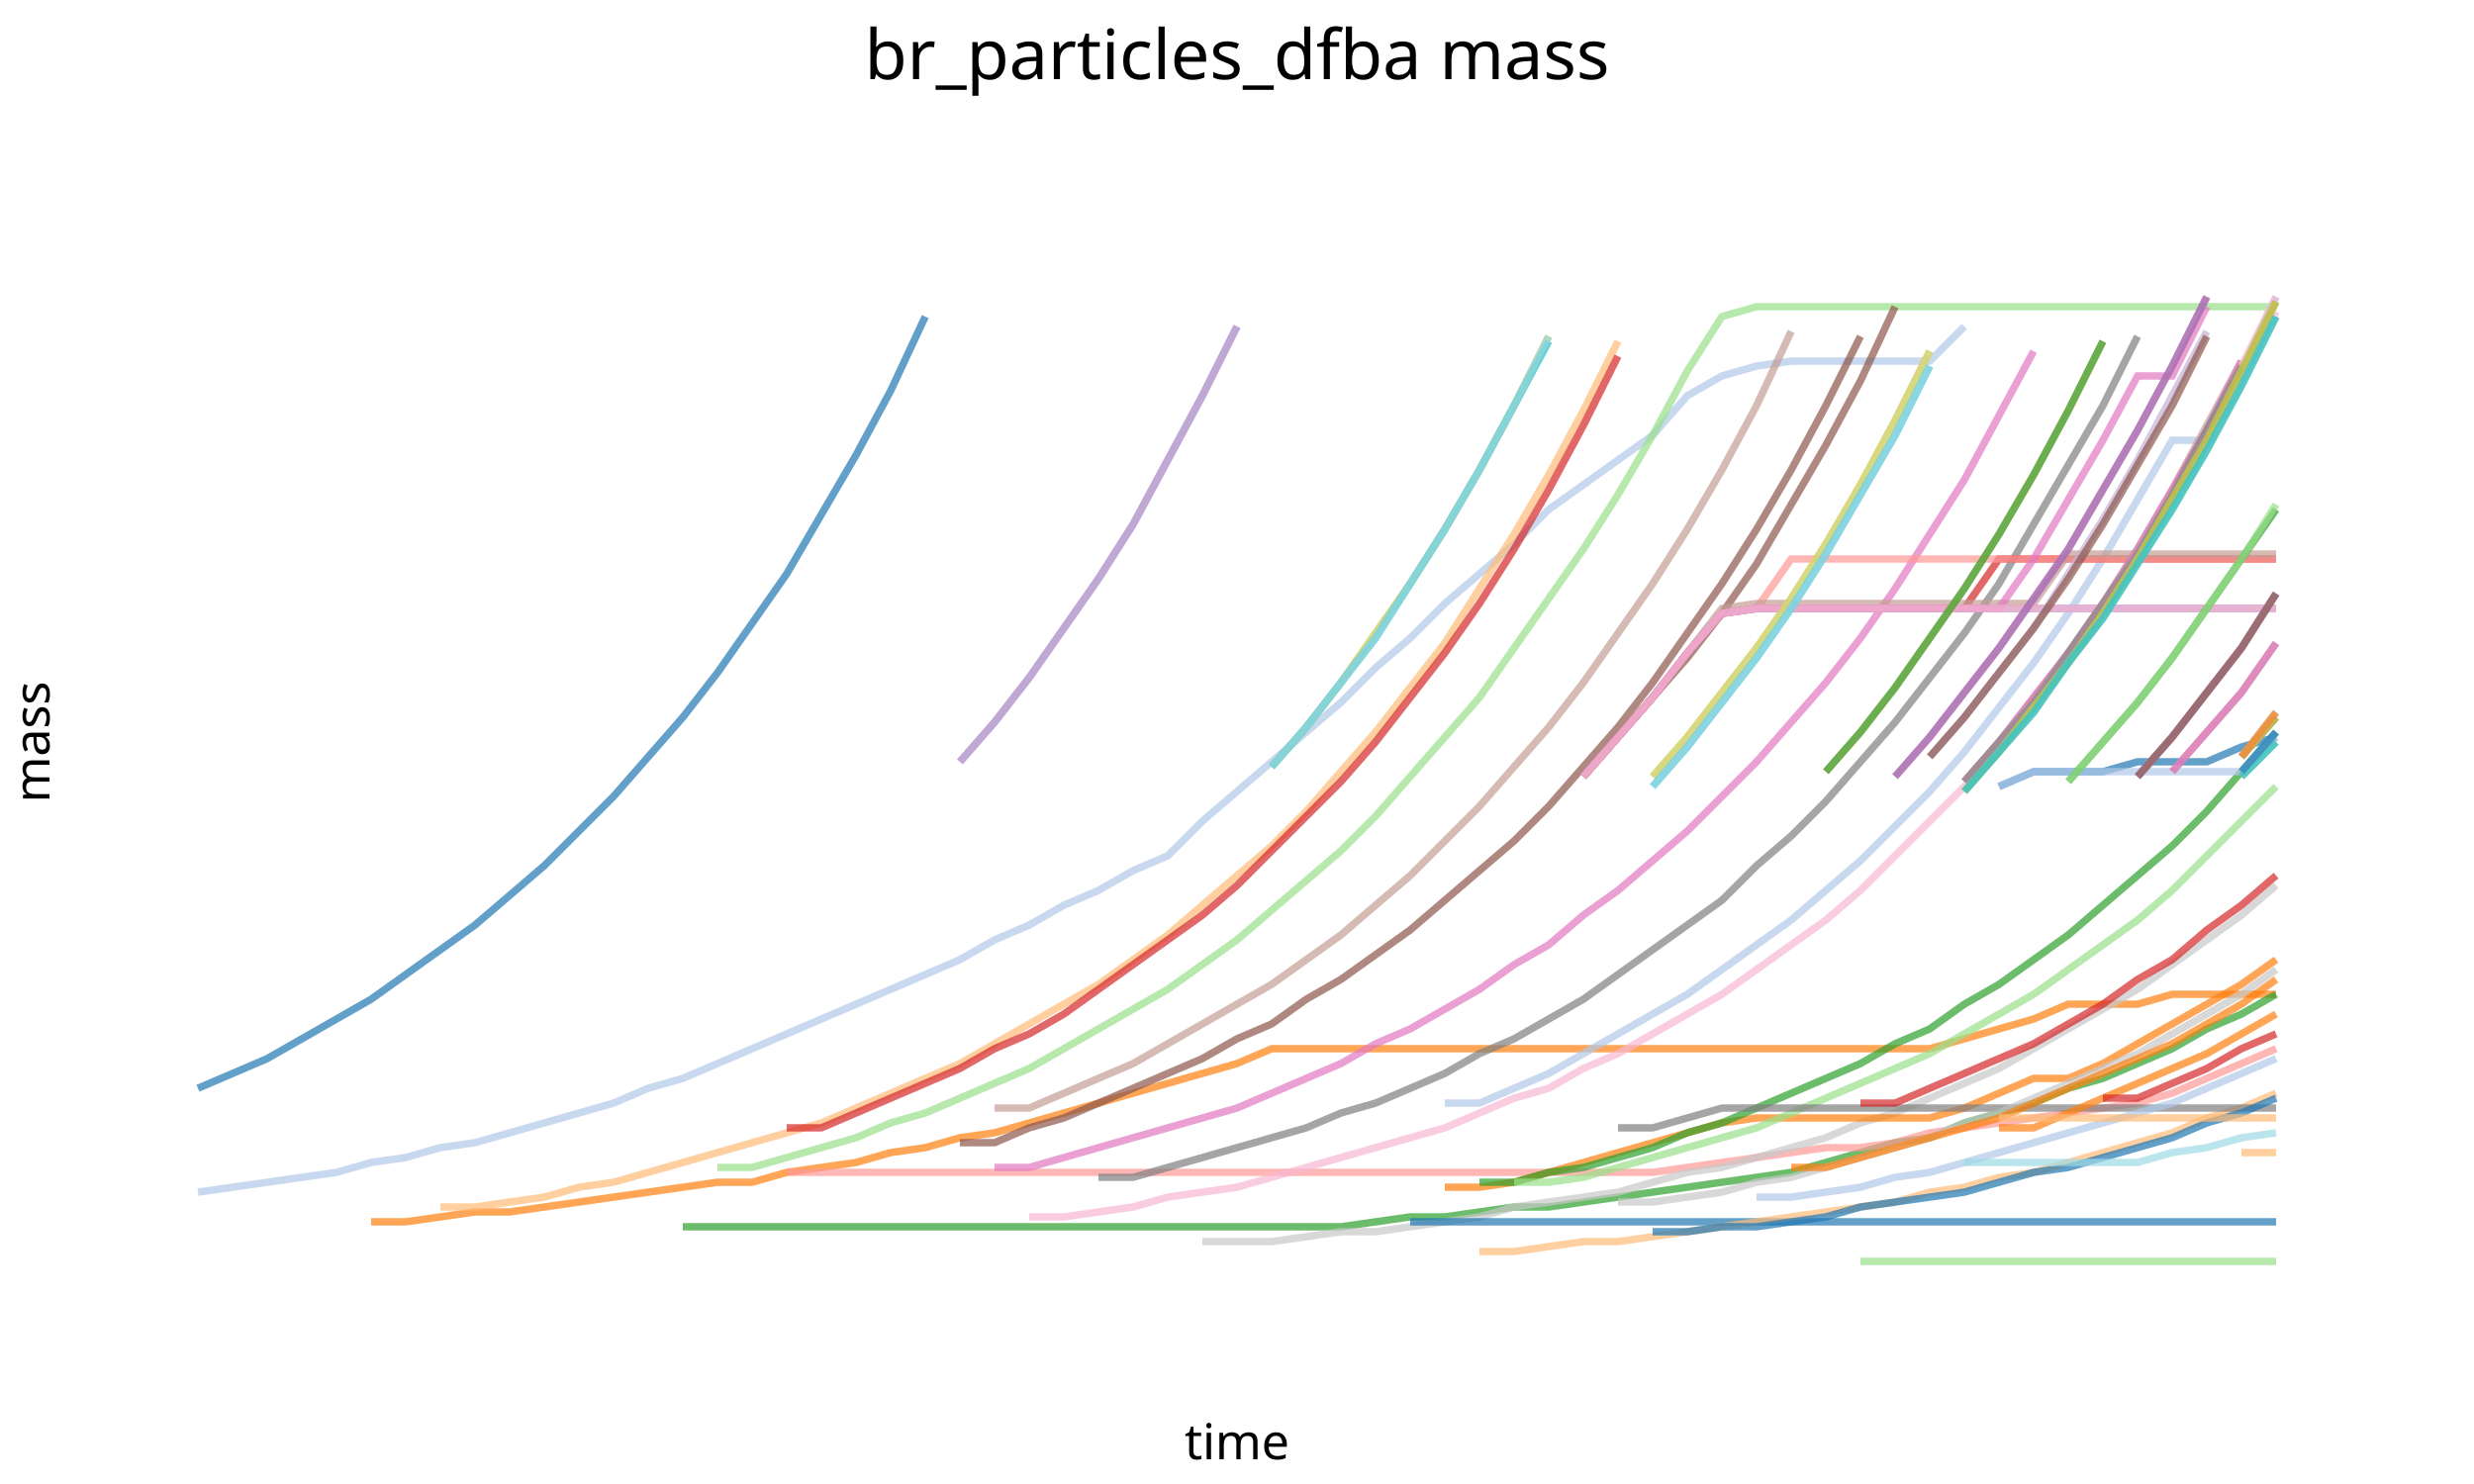
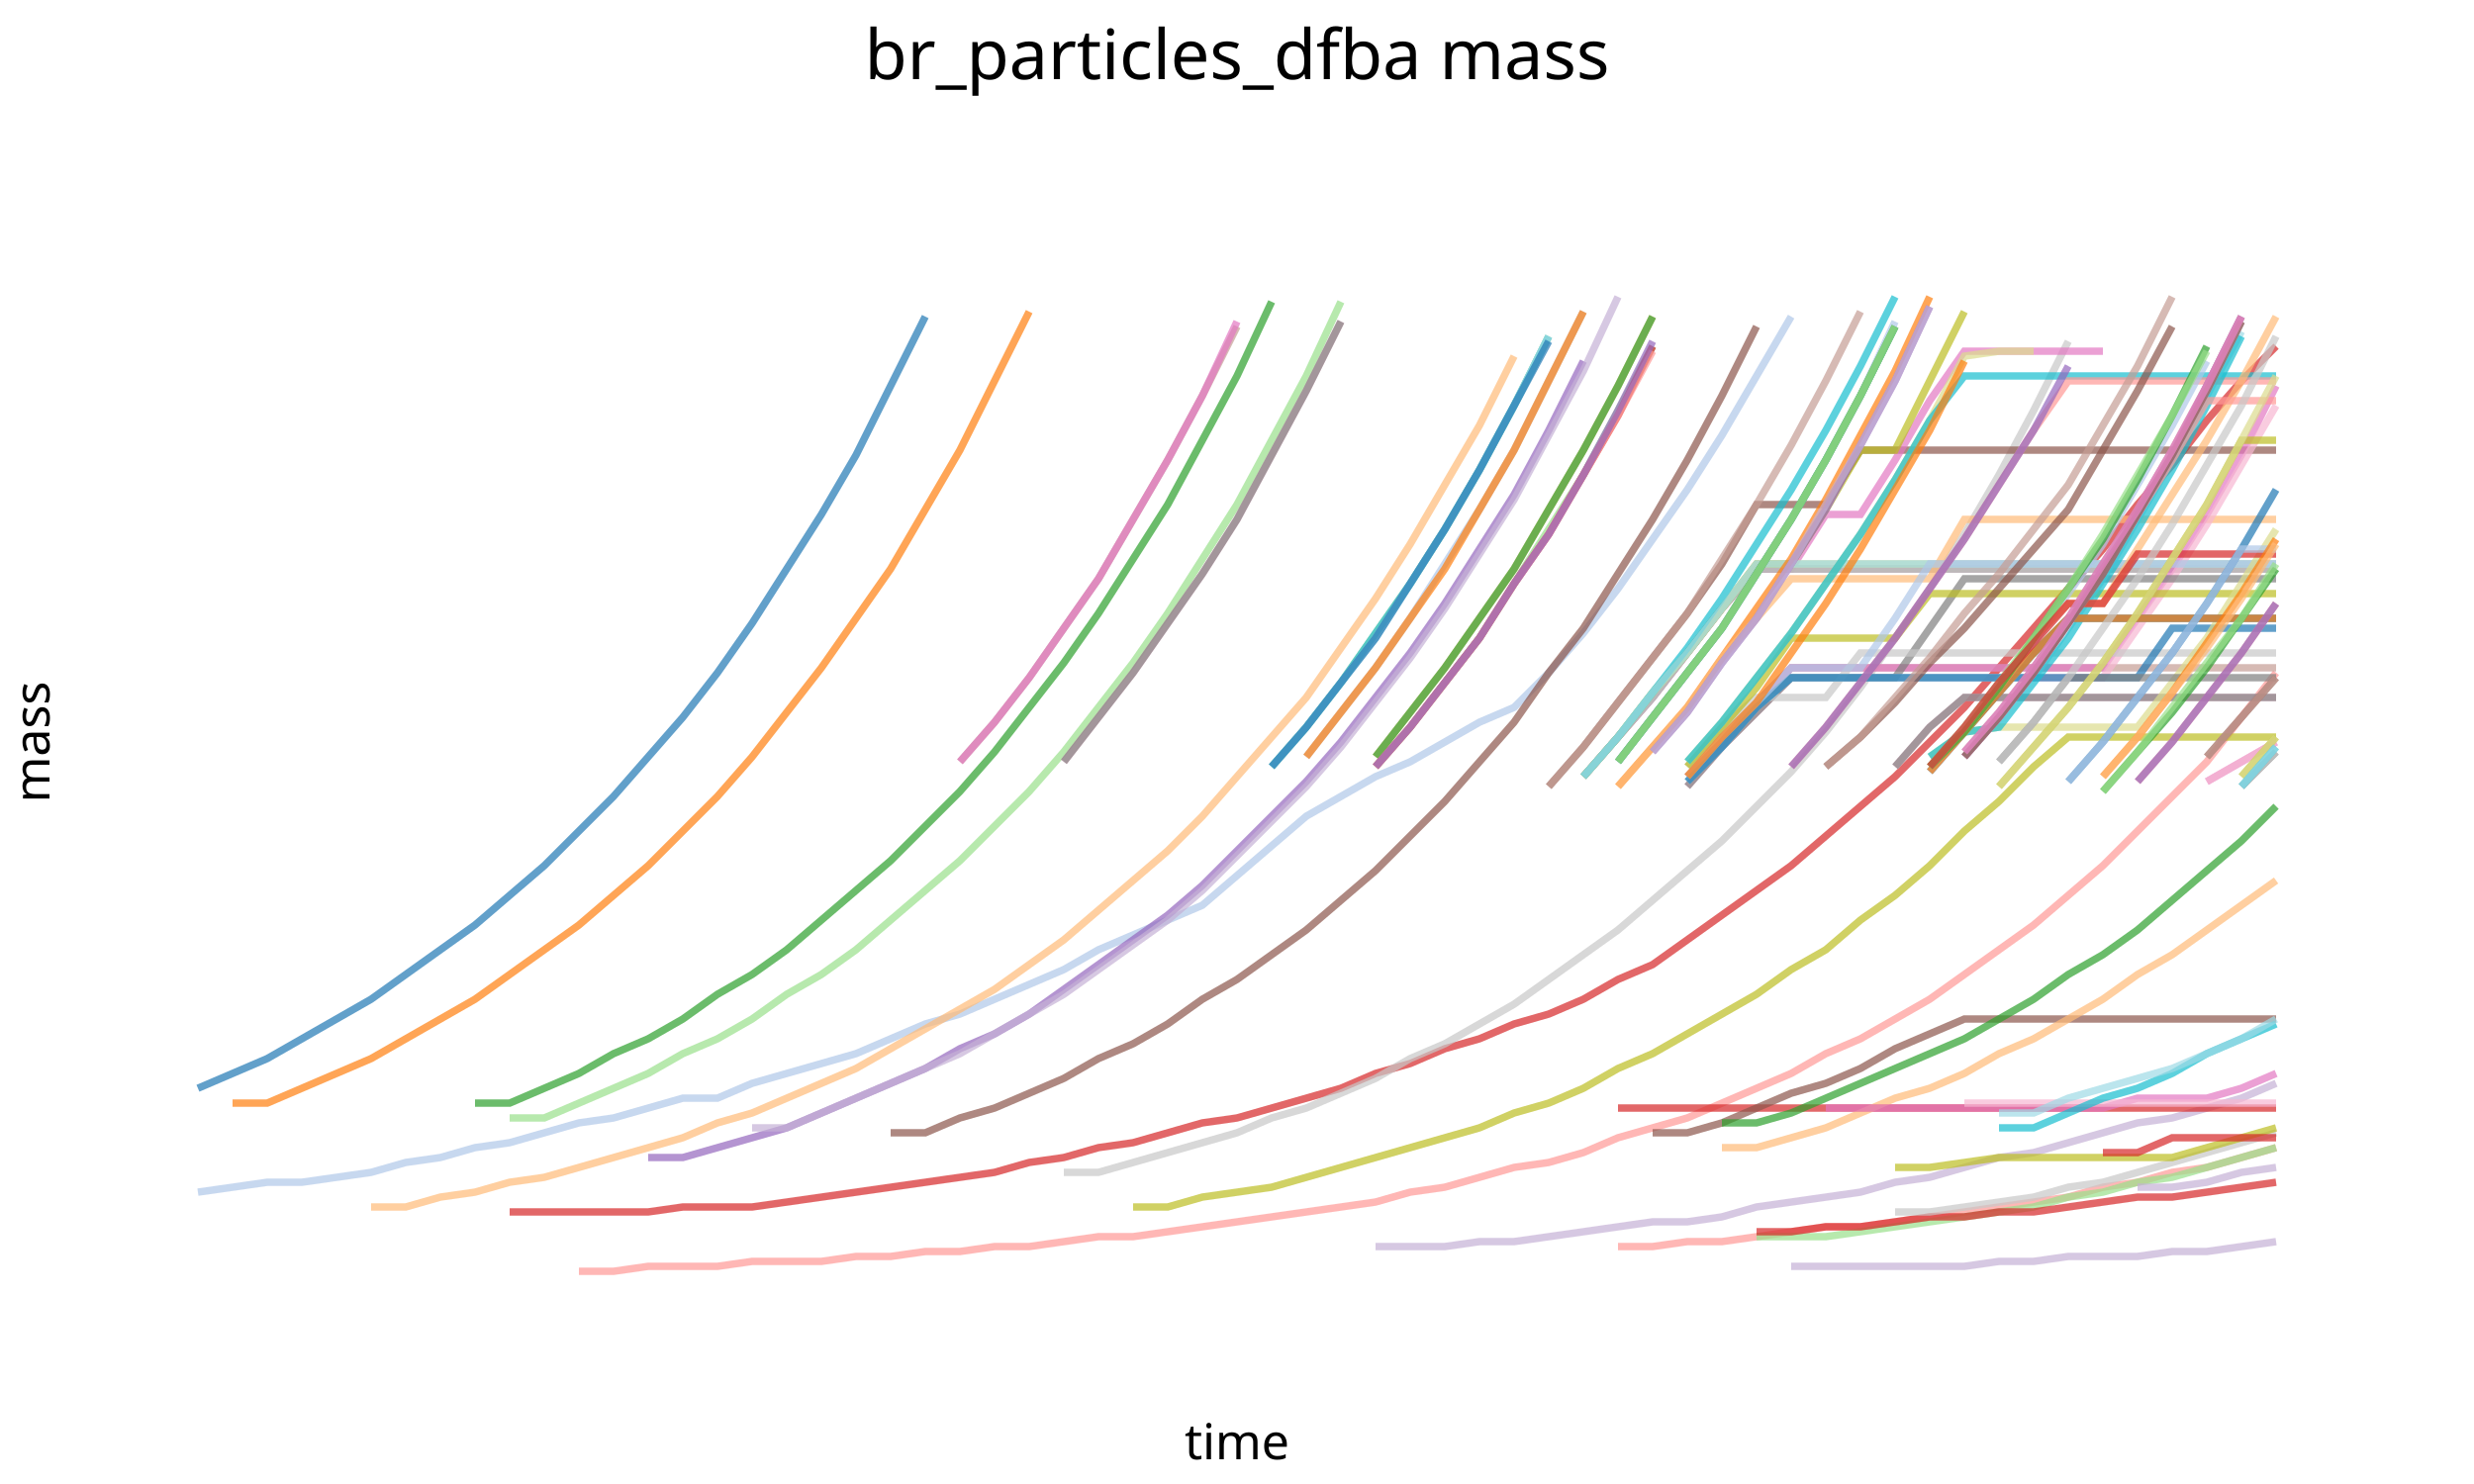
<svg xmlns="http://www.w3.org/2000/svg" width="500" height="300" viewBox="0 0 500 300">
  <rect width="500" height="300" fill="white" />
  <text x="250" y="16" text-anchor="middle" font-size="14" font-family="sans-serif">br_particles_dfba mass</text>
  <text x="250" y="295" text-anchor="middle" font-size="10" font-family="sans-serif">time</text>
  <text x="10" y="150" text-anchor="middle" font-size="10" font-family="sans-serif" transform="rotate(-90 10 150)">mass</text>
-   <polyline points="40,220 47,217 54,214 61,210 68,206 75,202 82,197 89,192 96,187 103,181 110,175 117,168 124,161 131,153 138,145 145,136 152,126 159,116 166,104 173,92 180,79 187,64" fill="none" stroke="rgb(31,119,180)" stroke-width="1.5" opacity="0.7" />
-   <polyline points="40,241 47,240 54,239 61,238 68,237 75,235 82,234 89,232 96,231 103,229 110,227 117,225 124,223 131,220 138,218 145,215 152,212 159,209 166,206 173,203 180,200 187,197 194,194 201,190 208,187 215,183 222,180 229,176 236,173 243,166 250,160 257,154 264,148 271,142 278,135 285,129 292,122 299,116 306,110 313,103 320,98 327,93 334,88 341,80 348,76 355,74 362,73 369,73 376,73 383,73 390,73 397,66" fill="none" stroke="rgb(175,199,232)" stroke-width="1.5" opacity="0.7" />
-   <polyline points="75,247 82,247 89,246 96,245 103,245 110,244 117,243 124,242 131,241 138,240 145,239 152,239 159,237 166,236 173,235 180,233 187,232 194,230 201,229 208,227 215,225 222,223 229,221 236,219 243,217 250,215 257,212 264,212 271,212 278,212 285,212 292,212 299,212 306,212 313,212 320,212 327,212 334,212 341,212 348,212 355,212 362,212 369,212 376,212 383,212 390,212 397,210 404,208 411,206 418,203 425,203 432,203 439,201 446,201 453,201 460,201" fill="none" stroke="rgb(255,127,14)" stroke-width="1.5" opacity="0.7" />
-   <polyline points="89,244 96,244 103,243 110,242 117,240 124,239 131,237 138,235 145,233 152,231 159,229 166,227 173,224 180,221 187,218 194,215 201,211 208,207 215,203 222,199 229,194 236,189 243,183 250,177 257,171 264,164 271,156 278,148 285,139 292,130 299,119 306,108 313,96 320,83 327,69" fill="none" stroke="rgb(255,187,120)" stroke-width="1.5" opacity="0.7" />
-   <polyline points="138,248 145,248 152,248 159,248 166,248 173,248 180,248 187,248 194,248 201,248 208,248 215,248 222,248 229,248 236,248 243,248 250,248 257,248 264,248 271,248 278,247 285,246 292,246 299,245 306,244 313,244 320,243 327,242 334,241 341,240 348,239 355,238 362,237 369,235 376,233 383,231 390,230 397,227 404,225 411,223 418,220 425,218 432,215 439,212 446,208 453,205 460,201" fill="none" stroke="rgb(44,160,44)" stroke-width="1.5" opacity="0.7" />
-   <polyline points="145,236 152,236 159,234 166,232 173,230 180,227 187,225 194,222 201,219 208,216 215,212 222,208 229,204 236,200 243,195 250,190 257,184 264,178 271,172 278,165 285,157 292,149 299,141 306,131 313,121 320,111 327,100 334,88 341,75 348,64 355,62 362,62 369,62 376,62 383,62 390,62 397,62 404,62 411,62 418,62 425,62 432,62 439,62 446,62 453,62 460,62" fill="none" stroke="rgb(152,223,138)" stroke-width="1.5" opacity="0.7" />
-   <polyline points="159,228 166,228 173,225 180,222 187,219 194,216 201,212 208,209 215,205 222,200 229,195 236,190 243,185 250,179 257,172 264,165 271,158 278,150 285,141 292,132 299,122 306,111 313,99 320,86 327,72" fill="none" stroke="rgb(214,39,40)" stroke-width="1.5" opacity="0.7" />
-   <polyline points="159,237 166,237 173,237 180,237 187,237 194,237 201,237 208,237 215,237 222,237 229,237 236,237 243,237 250,237 257,237 264,237 271,237 278,237 285,237 292,237 299,237 306,237 313,237 320,237 327,237 334,237 341,236 348,235 355,234 362,233 369,232 376,232 383,231 390,229 397,228 404,227 411,226 418,225 425,224 432,223 439,221 446,218 453,215 460,212" fill="none" stroke="rgb(255,152,150)" stroke-width="1.5" opacity="0.7" />
-   <polyline points="194,154 201,146 208,137 215,127 222,117 229,106 236,93 243,80 250,66" fill="none" stroke="rgb(148,103,189)" stroke-width="1.5" opacity="0.7" />
-   <polyline points="194,154 201,146 208,137 215,127 222,117 229,106 236,93 243,80 250,66" fill="none" stroke="rgb(197,176,213)" stroke-width="1.5" opacity="0.7" />
-   <polyline points="194,231 201,231 208,228 215,226 222,223 229,220 236,217 243,214 250,210 257,207 264,202 271,198 278,193 285,188 292,182 299,176 306,170 313,163 320,155 327,147 334,138 341,128 348,118 355,107 362,95 369,82 376,68" fill="none" stroke="rgb(140,86,75)" stroke-width="1.5" opacity="0.7" />
-   <polyline points="201,224 208,224 215,221 222,218 229,215 236,211 243,207 250,203 257,199 264,194 271,189 278,183 285,177 292,170 299,163 306,155 313,147 320,138 327,128 334,118 341,107 348,95 355,82 362,67" fill="none" stroke="rgb(196,156,148)" stroke-width="1.5" opacity="0.7" />
-   <polyline points="201,236 208,236 215,234 222,232 229,230 236,228 243,226 250,224 257,221 264,218 271,215 278,211 285,208 292,204 299,200 306,195 313,191 320,185 327,180 334,174 341,168 348,161 355,154 362,146 369,138 376,129 383,119 390,108 397,97 404,84 411,71" fill="none" stroke="rgb(227,119,194)" stroke-width="1.5" opacity="0.7" />
-   <polyline points="208,246 215,246 222,245 229,244 236,242 243,241 250,240 257,238 264,236 271,234 278,232 285,230 292,228 299,225 306,222 313,220 320,216 327,213 334,209 341,205 348,201 355,196 362,191 369,186 376,180 383,173 390,166 397,159 404,151 411,143 418,134 425,124 432,113 439,102 446,90 453,77 460,63" fill="none" stroke="rgb(247,182,210)" stroke-width="1.5" opacity="0.7" />
-   <polyline points="222,238 229,238 236,236 243,234 250,232 257,230 264,228 271,225 278,223 285,220 292,217 299,213 306,210 313,206 320,202 327,197 334,192 341,187 348,182 355,175 362,169 369,162 376,154 383,146 390,137 397,128 404,118 411,106 418,94 425,82 432,68" fill="none" stroke="rgb(127,127,127)" stroke-width="1.5" opacity="0.7" />
-   <polyline points="243,251 250,251 257,251 264,250 271,249 278,249 285,248 292,247 299,246 306,244 313,243 320,242 327,241 334,239 341,237 348,236 355,234 362,232 369,230 376,227 383,225 390,222 397,219 404,216 411,212 418,208 425,204 432,200 439,195 446,190 453,185 460,179" fill="none" stroke="rgb(199,199,199)" stroke-width="1.5" opacity="0.7" />
-   <polyline points="257,155 264,147 271,138 278,128 285,118 292,107 299,95 306,82 313,68" fill="none" stroke="rgb(188,189,34)" stroke-width="1.5" opacity="0.7" />
+   <polyline points="40,220 47,217 54,214 61,210 68,206 75,202 82,197 89,192 96,187 103,181 110,175 117,168 124,161 131,153 138,145 145,136 152,126 159,115 166,104 173,92 180,78 187,64" fill="none" stroke="rgb(31,119,180)" stroke-width="1.5" opacity="0.7" />
+   <polyline points="40,241 47,240 54,239 61,239 68,238 75,237 82,235 89,234 96,232 103,231 110,229 117,227 124,226 131,224 138,222 145,222 152,219 159,217 166,215 173,213 180,210 187,207 194,205 201,202 208,199 215,196 222,192 229,189 236,186 243,183 250,177 257,171 264,165 271,161 278,157 285,154 292,150 299,146 306,143 313,136 320,128 327,119 334,109 341,99 348,88 355,76 362,64" fill="none" stroke="rgb(175,199,232)" stroke-width="1.5" opacity="0.7" />
+   <polyline points="47,223 54,223 61,220 68,217 75,214 82,210 89,206 96,202 103,197 110,192 117,187 124,181 131,175 138,168 145,161 152,153 159,144 166,135 173,125 180,115 187,103 194,91 201,77 208,63" fill="none" stroke="rgb(255,127,14)" stroke-width="1.5" opacity="0.7" />
+   <polyline points="75,244 82,244 89,242 96,241 103,239 110,238 117,236 124,234 131,232 138,230 145,227 152,225 159,222 166,219 173,216 180,212 187,208 194,204 201,200 208,195 215,190 222,184 229,178 236,172 243,165 250,157 257,149 264,141 271,131 278,121 285,110 292,98 299,86 306,72" fill="none" stroke="rgb(255,187,120)" stroke-width="1.5" opacity="0.7" />
+   <polyline points="96,223 103,223 110,220 117,217 124,213 131,210 138,206 145,201 152,197 159,192 166,186 173,180 180,174 187,167 194,160 201,152 208,143 215,134 222,124 229,113 236,102 243,89 250,76 257,61" fill="none" stroke="rgb(44,160,44)" stroke-width="1.5" opacity="0.7" />
+   <polyline points="103,226 110,226 117,223 124,220 131,217 138,213 145,210 152,206 159,201 166,197 173,192 180,186 187,180 194,174 201,167 208,160 215,152 222,143 229,134 236,124 243,113 250,102 257,89 264,76 271,61" fill="none" stroke="rgb(152,223,138)" stroke-width="1.5" opacity="0.7" />
+   <polyline points="103,245 110,245 117,245 124,245 131,245 138,244 145,244 152,244 159,243 166,242 173,241 180,240 187,239 194,238 201,237 208,235 215,234 222,232 229,231 236,229 243,227 250,226 257,224 264,222 271,220 278,217 285,215 292,212 299,210 306,207 313,205 320,202 327,198 334,195 341,190 348,185 355,180 362,175 369,169 376,163 383,157 390,150 397,143 404,135 411,127 418,119 425,111 432,102 439,94 446,85 453,77 460,70" fill="none" stroke="rgb(214,39,40)" stroke-width="1.5" opacity="0.7" />
+   <polyline points="117,257 124,257 131,256 138,256 145,256 152,255 159,255 166,255 173,254 180,254 187,253 194,253 201,252 208,252 215,251 222,250 229,250 236,249 243,248 250,247 257,246 264,245 271,244 278,243 285,241 292,240 299,238 306,236 313,235 320,233 327,230 334,228 341,226 348,223 355,220 362,217 369,213 376,210 383,206 390,202 397,197 404,192 411,187 418,181 425,175 432,168 439,161 446,154 453,145 460,136" fill="none" stroke="rgb(255,152,150)" stroke-width="1.5" opacity="0.7" />
+   <polyline points="131,234 138,234 145,232 152,230 159,228 166,225 173,222 180,219 187,216 194,212 201,209 208,205 215,200 222,195 229,190 236,185 243,179 250,172 257,165 264,158 271,150 278,141 285,132 292,122 299,111 306,100 313,87 320,73" fill="none" stroke="rgb(148,103,189)" stroke-width="1.5" opacity="0.7" />
+   <polyline points="152,228 159,228 166,225 173,222 180,219 187,216 194,213 201,209 208,205 215,201 222,196 229,191 236,186 243,180 250,173 257,166 264,159 271,151 278,142 285,133 292,123 299,112 306,101 313,88 320,75 327,60" fill="none" stroke="rgb(197,176,213)" stroke-width="1.5" opacity="0.7" />
+   <polyline points="180,229 187,229 194,226 201,224 208,221 215,218 222,214 229,211 236,207 243,202 250,198 257,193 264,188 271,182 278,176 285,169 292,162 299,154 306,146 313,136 320,127 327,116 334,105 341,93 348,80 355,66" fill="none" stroke="rgb(140,86,75)" stroke-width="1.5" opacity="0.7" />
+   <polyline points="194,154 201,146 208,137 215,127 222,117 229,105 236,93 243,80 250,66" fill="none" stroke="rgb(196,156,148)" stroke-width="1.5" opacity="0.7" />
+   <polyline points="194,154 201,146 208,137 215,127 222,117 229,105 236,93 243,80 250,65" fill="none" stroke="rgb(227,119,194)" stroke-width="1.5" opacity="0.7" />
+   <polyline points="215,154 222,145 229,136 236,126 243,116 250,105 257,92 264,79 271,65" fill="none" stroke="rgb(247,182,210)" stroke-width="1.5" opacity="0.7" />
+   <polyline points="215,154 222,145 229,136 236,126 243,116 250,105 257,92 264,79 271,65" fill="none" stroke="rgb(127,127,127)" stroke-width="1.5" opacity="0.7" />
+   <polyline points="215,237 222,237 229,235 236,233 243,231 250,229 257,226 264,224 271,221 278,218 285,214 292,211 299,207 306,203 313,198 320,193 327,188 334,182 341,176 348,170 355,163 362,156 369,148 376,139 383,129 390,119 397,108 404,96 411,83 418,69" fill="none" stroke="rgb(199,199,199)" stroke-width="1.5" opacity="0.7" />
+   <polyline points="229,244 236,244 243,242 250,241 257,240 264,238 271,236 278,234 285,232 292,230 299,228 306,225 313,223 320,220 327,216 334,213 341,209 348,205 355,201 362,196 369,192 376,186 383,181 390,175 397,168 404,162 411,155 418,149 425,149 432,149 439,149 446,149 453,149 460,149" fill="none" stroke="rgb(188,189,34)" stroke-width="1.5" opacity="0.7" />
  <polyline points="257,155 264,147 271,138 278,128 285,118 292,107 299,95 306,82 313,68" fill="none" stroke="rgb(219,219,141)" stroke-width="1.5" opacity="0.7" />
-   <polyline points="257,155 264,147 271,138 278,129 285,118 292,107 299,95 306,82 313,69" fill="none" stroke="rgb(23,190,207)" stroke-width="1.5" opacity="0.7" />
+   <polyline points="257,155 264,147 271,138 278,128 285,118 292,107 299,95 306,82 313,68" fill="none" stroke="rgb(23,190,207)" stroke-width="1.5" opacity="0.7" />
  <polyline points="257,155 264,147 271,138 278,129 285,118 292,107 299,95 306,82 313,68" fill="none" stroke="rgb(158,218,229)" stroke-width="1.5" opacity="0.7" />
-   <polyline points="285,247 292,247 299,247 306,247 313,247 320,247 327,247 334,247 341,247 348,247 355,247 362,247 369,247 376,247 383,247 390,247 397,247 404,247 411,247 418,247 425,247 432,247 439,247 446,247 453,247 460,247" fill="none" stroke="rgb(31,119,180)" stroke-width="1.5" opacity="0.7" />
-   <polyline points="292,223 299,223 306,220 313,217 320,213 327,209 334,205 341,201 348,196 355,191 362,186 369,180 376,174 383,167 390,160 397,152 404,143 411,134 418,124 425,113 432,101 439,89 446,89 453,75 460,60" fill="none" stroke="rgb(175,199,232)" stroke-width="1.5" opacity="0.7" />
-   <polyline points="292,240 299,240 306,239 313,237 320,235 327,233 334,231 341,229 348,227 355,226 362,226 369,226 376,226 383,226 390,226 397,224 404,221 411,218 418,218 425,215 432,211 439,207 446,203 453,199 460,194" fill="none" stroke="rgb(255,127,14)" stroke-width="1.5" opacity="0.7" />
-   <polyline points="299,253 306,253 313,252 320,251 327,251 334,250 341,249 348,248 355,247 362,246 369,245 376,244 383,243 390,241 397,240 404,238 411,237 418,235 425,233 432,231 439,229 446,226 453,224 460,221" fill="none" stroke="rgb(255,187,120)" stroke-width="1.5" opacity="0.7" />
-   <polyline points="299,239 306,239 313,237 320,236 327,234 334,232 341,229 348,227 355,224 362,221 369,218 376,215 383,211 390,208 397,203 404,199 411,194 418,189 425,183 432,177 439,171 446,164 453,156 460,148" fill="none" stroke="rgb(44,160,44)" stroke-width="1.5" opacity="0.7" />
-   <polyline points="306,239 313,239 320,238 327,236 334,234 341,232 348,230 355,228 362,225 369,222 376,219 383,216 390,213 397,209 404,205 411,201 418,196 425,191 432,186 439,180 446,173 453,166 460,159" fill="none" stroke="rgb(152,223,138)" stroke-width="1.5" opacity="0.7" />
-   <polyline points="320,157 327,149 334,141 341,132 348,124 355,123 362,123 369,123 376,123 383,123 390,123 397,123 404,113 411,113 418,113 425,113 432,113 439,113 446,113 453,113 460,113" fill="none" stroke="rgb(214,39,40)" stroke-width="1.5" opacity="0.7" />
-   <polyline points="320,157 327,149 334,141 341,132 348,124 355,123 362,113 369,113 376,113 383,113 390,113 397,113 404,113 411,113 418,113 425,113 432,113 439,113 446,113 453,113 460,113" fill="none" stroke="rgb(255,152,150)" stroke-width="1.5" opacity="0.7" />
-   <polyline points="320,157 327,149 334,141 341,132 348,124 355,123 362,123 369,123 376,123 383,123 390,123 397,123 404,123 411,123 418,123 425,123 432,123 439,123 446,123 453,123 460,123" fill="none" stroke="rgb(148,103,189)" stroke-width="1.5" opacity="0.7" />
-   <polyline points="320,157 327,149 334,141 341,132 348,124 355,123 362,123 369,123 376,123 383,123 390,123 397,123 404,123 411,123 418,123 425,123 432,123 439,123 446,123 453,123 460,123" fill="none" stroke="rgb(197,176,213)" stroke-width="1.5" opacity="0.7" />
-   <polyline points="320,157 327,149 334,141 341,133 348,124 355,114 362,102 369,90 376,77 383,62" fill="none" stroke="rgb(140,86,75)" stroke-width="1.5" opacity="0.7" />
-   <polyline points="320,157 327,149 334,141 341,132 348,123 355,122 362,122 369,122 376,122 383,122 390,122 397,122 404,122 411,122 418,112 425,112 432,112 439,112 446,112 453,112 460,112" fill="none" stroke="rgb(196,156,148)" stroke-width="1.5" opacity="0.7" />
-   <polyline points="320,157 327,149 334,141 341,132 348,124 355,123 362,123 369,123 376,123 383,123 390,123 397,123 404,123 411,113 418,101 425,89 432,76 439,76 446,62" fill="none" stroke="rgb(227,119,194)" stroke-width="1.5" opacity="0.7" />
-   <polyline points="320,157 327,149 334,141 341,132 348,124 355,123 362,123 369,123 376,123 383,123 390,123 397,123 404,123 411,123 418,123 425,123 432,123 439,123 446,123 453,123 460,123" fill="none" stroke="rgb(247,182,210)" stroke-width="1.5" opacity="0.7" />
-   <polyline points="327,228 334,228 341,226 348,224 355,224 362,224 369,224 376,224 383,224 390,224 397,224 404,224 411,224 418,224 425,224 432,224 439,224 446,224 453,224 460,224" fill="none" stroke="rgb(127,127,127)" stroke-width="1.5" opacity="0.7" />
-   <polyline points="327,243 334,243 341,242 348,241 355,239 362,238 369,236 376,234 383,232 390,230 397,227 404,225 411,222 418,219 425,216 432,213 439,209 446,205 453,201 460,196" fill="none" stroke="rgb(199,199,199)" stroke-width="1.5" opacity="0.7" />
-   <polyline points="334,157 341,149 348,140 355,131 362,121 369,110 376,98 383,85 390,71" fill="none" stroke="rgb(188,189,34)" stroke-width="1.5" opacity="0.7" />
-   <polyline points="334,157 341,149 348,140 355,131 362,121 369,110 376,98 383,85 390,71" fill="none" stroke="rgb(219,219,141)" stroke-width="1.5" opacity="0.7" />
-   <polyline points="334,159 341,151 348,142 355,133 362,123 369,112 376,100 383,88 390,74" fill="none" stroke="rgb(23,190,207)" stroke-width="1.5" opacity="0.7" />
-   <polyline points="334,159 341,151 348,142 355,133 362,123 369,112 376,100 383,88 390,74" fill="none" stroke="rgb(158,218,229)" stroke-width="1.5" opacity="0.7" />
-   <polyline points="334,249 341,249 348,248 355,248 362,247 369,246 376,244 383,243 390,242 397,241 404,239 411,237 418,236 425,234 432,232 439,230 446,227 453,225 460,222" fill="none" stroke="rgb(31,119,180)" stroke-width="1.5" opacity="0.7" />
-   <polyline points="355,242 362,242 369,241 376,240 383,238 390,237 397,235 404,233 411,231 418,229 425,227 432,225 439,223 446,220 453,217 460,214" fill="none" stroke="rgb(175,199,232)" stroke-width="1.5" opacity="0.7" />
-   <polyline points="362,236 369,236 376,234 383,232 390,230 397,228 404,226 411,223 418,220 425,217 432,214 439,211 446,207 453,203 460,198" fill="none" stroke="rgb(255,127,14)" stroke-width="1.5" opacity="0.7" />
-   <polyline points="369,156 376,148 383,139 390,129 397,119 404,108 411,96 418,83 425,69" fill="none" stroke="rgb(255,187,120)" stroke-width="1.5" opacity="0.7" />
-   <polyline points="369,156 376,148 383,139 390,129 397,119 404,108 411,96 418,83 425,69" fill="none" stroke="rgb(44,160,44)" stroke-width="1.5" opacity="0.7" />
-   <polyline points="376,255 383,255 390,255 397,255 404,255 411,255 418,255 425,255 432,255 439,255 446,255 453,255 460,255" fill="none" stroke="rgb(152,223,138)" stroke-width="1.5" opacity="0.7" />
-   <polyline points="376,223 383,223 390,220 397,217 404,214 411,211 418,207 425,203 432,198 439,194 446,188 453,183 460,177" fill="none" stroke="rgb(214,39,40)" stroke-width="1.5" opacity="0.7" />
-   <polyline points="383,157 390,149 397,140 404,131 411,121 418,111 425,99 432,87 439,74 446,60" fill="none" stroke="rgb(255,152,150)" stroke-width="1.5" opacity="0.7" />
-   <polyline points="383,157 390,149 397,140 404,131 411,121 418,111 425,99 432,87 439,74 446,60" fill="none" stroke="rgb(148,103,189)" stroke-width="1.5" opacity="0.7" />
-   <polyline points="390,153 397,145 404,136 411,127 418,116 425,105 432,93 439,80 446,67" fill="none" stroke="rgb(197,176,213)" stroke-width="1.5" opacity="0.7" />
-   <polyline points="390,153 397,145 404,136 411,127 418,117 425,106 432,94 439,82 446,68" fill="none" stroke="rgb(140,86,75)" stroke-width="1.5" opacity="0.7" />
-   <polyline points="397,158 404,150 411,141 418,132 425,122 432,111 439,99 446,86 453,73" fill="none" stroke="rgb(196,156,148)" stroke-width="1.5" opacity="0.7" />
-   <polyline points="397,158 404,150 411,141 418,132 425,122 432,111 439,99 446,87 453,73" fill="none" stroke="rgb(227,119,194)" stroke-width="1.5" opacity="0.7" />
-   <polyline points="397,158 404,150 411,142 418,132 425,122 432,112 439,100 446,88 453,74 460,60" fill="none" stroke="rgb(247,182,210)" stroke-width="1.5" opacity="0.7" />
-   <polyline points="397,158 404,150 411,142 418,132 425,122 432,112 439,100 446,87 453,74" fill="none" stroke="rgb(127,127,127)" stroke-width="1.5" opacity="0.7" />
-   <polyline points="397,160 404,152 411,143 418,134 425,124 432,113 439,101 446,89 453,75 460,61" fill="none" stroke="rgb(199,199,199)" stroke-width="1.5" opacity="0.7" />
-   <polyline points="397,160 404,152 411,143 418,134 425,124 432,113 439,101 446,89 453,75 460,61" fill="none" stroke="rgb(188,189,34)" stroke-width="1.5" opacity="0.7" />
-   <polyline points="397,160 404,152 411,144 418,134 425,125 432,114 439,103 446,91 453,78 460,64" fill="none" stroke="rgb(219,219,141)" stroke-width="1.5" opacity="0.7" />
-   <polyline points="397,160 404,152 411,144 418,134 425,125 432,114 439,103 446,91 453,78 460,64" fill="none" stroke="rgb(23,190,207)" stroke-width="1.5" opacity="0.7" />
-   <polyline points="397,235 404,235 411,235 418,235 425,235 432,235 439,233 446,232 453,230 460,229" fill="none" stroke="rgb(158,218,229)" stroke-width="1.5" opacity="0.7" />
-   <polyline points="404,159 411,156 418,156 425,156 432,154 439,154 446,154 453,151 460,149" fill="none" stroke="rgb(31,119,180)" stroke-width="1.5" opacity="0.7" />
-   <polyline points="404,159 411,156 418,156 425,156 432,156 439,156 446,156 453,156 460,149" fill="none" stroke="rgb(175,199,232)" stroke-width="1.5" opacity="0.7" />
-   <polyline points="404,228 411,228 418,225 425,222 432,219 439,216 446,213 453,209 460,205" fill="none" stroke="rgb(255,127,14)" stroke-width="1.5" opacity="0.7" />
-   <polyline points="404,226 411,226 418,226 425,226 432,226 439,226 446,226 453,226 460,226" fill="none" stroke="rgb(255,187,120)" stroke-width="1.5" opacity="0.7" />
-   <polyline points="418,158 425,150 432,142 439,133 446,123 453,113 460,103" fill="none" stroke="rgb(44,160,44)" stroke-width="1.5" opacity="0.7" />
-   <polyline points="418,158 425,150 432,142 439,133 446,123 453,113 460,102" fill="none" stroke="rgb(152,223,138)" stroke-width="1.5" opacity="0.7" />
-   <polyline points="425,222 432,222 439,219 446,216 453,212 460,209" fill="none" stroke="rgb(214,39,40)" stroke-width="1.5" opacity="0.7" />
-   <polyline points="432,157 439,149 446,140 453,131 460,120" fill="none" stroke="rgb(255,152,150)" stroke-width="1.5" opacity="0.7" />
-   <polyline points="432,157 439,149 446,140 453,131 460,120" fill="none" stroke="rgb(148,103,189)" stroke-width="1.5" opacity="0.7" />
-   <polyline points="432,157 439,149 446,140 453,131 460,120" fill="none" stroke="rgb(197,176,213)" stroke-width="1.5" opacity="0.7" />
-   <polyline points="432,157 439,149 446,140 453,131 460,120" fill="none" stroke="rgb(140,86,75)" stroke-width="1.5" opacity="0.7" />
-   <polyline points="439,156 446,148 453,140 460,130" fill="none" stroke="rgb(196,156,148)" stroke-width="1.5" opacity="0.7" />
-   <polyline points="439,156 446,148 453,140 460,130" fill="none" stroke="rgb(227,119,194)" stroke-width="1.5" opacity="0.7" />
-   <polyline points="453,153 460,145" fill="none" stroke="rgb(247,182,210)" stroke-width="1.5" opacity="0.7" />
-   <polyline points="453,153 460,145" fill="none" stroke="rgb(127,127,127)" stroke-width="1.5" opacity="0.7" />
-   <polyline points="453,153 460,145" fill="none" stroke="rgb(199,199,199)" stroke-width="1.5" opacity="0.7" />
-   <polyline points="453,153 460,145" fill="none" stroke="rgb(188,189,34)" stroke-width="1.5" opacity="0.7" />
-   <polyline points="453,157 460,150" fill="none" stroke="rgb(219,219,141)" stroke-width="1.5" opacity="0.7" />
-   <polyline points="453,157 460,150" fill="none" stroke="rgb(23,190,207)" stroke-width="1.5" opacity="0.7" />
-   <polyline points="453,156 460,148" fill="none" stroke="rgb(158,218,229)" stroke-width="1.5" opacity="0.7" />
-   <polyline points="453,156 460,148" fill="none" stroke="rgb(31,119,180)" stroke-width="1.5" opacity="0.7" />
-   <polyline points="453,153 460,144" fill="none" stroke="rgb(175,199,232)" stroke-width="1.5" opacity="0.7" />
-   <polyline points="453,153 460,144" fill="none" stroke="rgb(255,127,14)" stroke-width="1.5" opacity="0.7" />
-   <polyline points="453,233 460,233" fill="none" stroke="rgb(255,187,120)" stroke-width="1.5" opacity="0.7" />
-   <polyline points="460,159" fill="none" stroke="rgb(44,160,44)" stroke-width="1.5" opacity="0.7" />
-   <polyline points="460,159" fill="none" stroke="rgb(152,223,138)" stroke-width="1.5" opacity="0.7" />
-   <polyline points="460,159" fill="none" stroke="rgb(214,39,40)" stroke-width="1.5" opacity="0.7" />
-   <polyline points="460,159" fill="none" stroke="rgb(255,152,150)" stroke-width="1.5" opacity="0.7" />
-   <polyline points="460,160" fill="none" stroke="rgb(148,103,189)" stroke-width="1.5" opacity="0.7" />
-   <polyline points="460,160" fill="none" stroke="rgb(197,176,213)" stroke-width="1.5" opacity="0.7" />
-   <polyline points="460,252" fill="none" stroke="rgb(140,86,75)" stroke-width="1.5" opacity="0.7" />
-   <polyline points="460,224" fill="none" stroke="rgb(196,156,148)" stroke-width="1.5" opacity="0.7" />
+   <polyline points="257,155 264,147 271,138 278,129 285,118 292,107 299,95 306,82 313,69" fill="none" stroke="rgb(31,119,180)" stroke-width="1.5" opacity="0.7" />
+   <polyline points="264,153 271,144 278,135 285,125 292,114 299,103 306,91 313,77 320,63" fill="none" stroke="rgb(175,199,232)" stroke-width="1.5" opacity="0.7" />
+   <polyline points="264,153 271,144 278,135 285,125 292,115 299,103 306,91 313,77 320,63" fill="none" stroke="rgb(255,127,14)" stroke-width="1.5" opacity="0.7" />
+   <polyline points="278,153 285,144 292,135 299,125 306,115 313,103 320,91 327,78 334,64" fill="none" stroke="rgb(255,187,120)" stroke-width="1.5" opacity="0.7" />
+   <polyline points="278,153 285,144 292,135 299,125 306,115 313,103 320,91 327,78 334,64" fill="none" stroke="rgb(44,160,44)" stroke-width="1.5" opacity="0.7" />
+   <polyline points="278,155 285,147 292,138 299,129 306,118 313,107 320,96 327,83 334,70" fill="none" stroke="rgb(152,223,138)" stroke-width="1.5" opacity="0.7" />
+   <polyline points="278,155 285,147 292,138 299,129 306,118 313,108 320,96 327,84 334,70" fill="none" stroke="rgb(214,39,40)" stroke-width="1.5" opacity="0.7" />
+   <polyline points="278,155 285,147 292,138 299,129 306,118 313,108 320,96 327,84 334,71" fill="none" stroke="rgb(255,152,150)" stroke-width="1.5" opacity="0.7" />
+   <polyline points="278,155 285,147 292,138 299,129 306,118 313,108 320,96 327,83 334,69" fill="none" stroke="rgb(148,103,189)" stroke-width="1.5" opacity="0.7" />
+   <polyline points="278,252 285,252 292,252 299,251 306,251 313,250 320,249 327,248 334,247 341,247 348,246 355,244 362,243 369,242 376,241 383,239 390,238 397,236 404,234 411,233 418,231 425,229 432,227 439,226 446,224 453,222 460,219" fill="none" stroke="rgb(197,176,213)" stroke-width="1.5" opacity="0.7" />
+   <polyline points="313,159 320,151 327,142 334,133 341,124 348,114 355,102 362,102 369,102 376,91 383,91 390,91 397,91 404,91 411,91 418,91 425,91 432,91 439,91 446,91 453,91 460,91" fill="none" stroke="rgb(140,86,75)" stroke-width="1.5" opacity="0.7" />
+   <polyline points="313,159 320,151 327,142 334,133 341,124 348,113 355,102 362,90 369,77 376,63" fill="none" stroke="rgb(196,156,148)" stroke-width="1.5" opacity="0.7" />
+   <polyline points="320,157 327,149 334,141 341,132 348,123 355,115 362,115 369,104 376,104 383,93 390,81 397,71 404,71 411,71 418,71 425,71" fill="none" stroke="rgb(227,119,194)" stroke-width="1.5" opacity="0.7" />
+   <polyline points="320,157 327,149 334,141 341,132 348,123 355,115 362,115 369,115 376,115 383,115 390,115 397,115 404,115 411,115 418,115 425,115 432,115 439,115 446,115 453,115 460,115" fill="none" stroke="rgb(247,182,210)" stroke-width="1.5" opacity="0.7" />
+   <polyline points="320,157 327,149 334,141 341,132 348,123 355,115 362,115 369,115 376,115 383,115 390,115 397,115 404,115 411,115 418,115 425,115 432,115 439,115 446,115 453,115 460,115" fill="none" stroke="rgb(127,127,127)" stroke-width="1.5" opacity="0.7" />
+   <polyline points="320,157 327,149 334,141 341,132 348,123 355,115 362,115 369,115 376,115 383,115 390,115 397,115 404,115 411,115 418,115 425,115 432,115 439,115 446,115 453,115 460,115" fill="none" stroke="rgb(199,199,199)" stroke-width="1.5" opacity="0.7" />
+   <polyline points="320,157 327,149 334,140 341,132 348,123 355,114 362,114 369,103 376,91 383,91 390,77 397,63" fill="none" stroke="rgb(188,189,34)" stroke-width="1.5" opacity="0.7" />
+   <polyline points="320,157 327,149 334,140 341,132 348,123 355,114 362,114 369,114 376,114 383,114 390,114 397,114 404,114 411,114 418,114 425,114 432,114 439,114 446,114 453,114 460,114" fill="none" stroke="rgb(219,219,141)" stroke-width="1.5" opacity="0.7" />
+   <polyline points="320,157 327,149 334,140 341,131 348,121 355,110 362,99 369,87 376,74 383,60" fill="none" stroke="rgb(23,190,207)" stroke-width="1.5" opacity="0.7" />
+   <polyline points="320,157 327,149 334,140 341,132 348,123 355,114 362,114 369,114 376,114 383,114 390,114 397,114 404,114 411,114 418,114 425,114 432,114 439,114 446,114 453,114 460,114" fill="none" stroke="rgb(158,218,229)" stroke-width="1.5" opacity="0.7" />
+   <polyline points="327,154 334,145 341,136 348,127 355,116 362,105 369,93 376,80 383,66" fill="none" stroke="rgb(31,119,180)" stroke-width="1.5" opacity="0.7" />
+   <polyline points="327,154 334,145 341,136 348,127 355,116 362,105 369,93 376,80 383,65" fill="none" stroke="rgb(175,199,232)" stroke-width="1.5" opacity="0.7" />
+   <polyline points="327,159 334,151 341,143 348,133 355,123 362,113 369,101 376,88 383,75 390,60" fill="none" stroke="rgb(255,127,14)" stroke-width="1.5" opacity="0.7" />
+   <polyline points="327,159 334,151 341,143 348,133 355,125 362,117 369,117 376,117 383,117 390,117 397,105 404,105 411,105 418,105 425,105 432,105 439,105 446,105 453,105 460,105" fill="none" stroke="rgb(255,187,120)" stroke-width="1.5" opacity="0.7" />
+   <polyline points="327,154 334,145 341,136 348,127 355,116 362,105 369,93 376,80 383,66" fill="none" stroke="rgb(44,160,44)" stroke-width="1.5" opacity="0.7" />
+   <polyline points="327,154 334,145 341,136 348,127 355,116 362,105 369,93 376,80 383,66" fill="none" stroke="rgb(152,223,138)" stroke-width="1.5" opacity="0.7" />
+   <polyline points="327,224 334,224 341,224 348,224 355,224 362,224 369,224 376,224 383,224 390,224 397,224 404,224 411,224 418,224 425,224 432,224 439,224 446,224 453,224 460,224" fill="none" stroke="rgb(214,39,40)" stroke-width="1.5" opacity="0.7" />
+   <polyline points="327,252 334,252 341,251 348,251 355,250 362,249 369,248 376,248 383,247 390,246 397,245 404,244 411,243 418,242 425,240 432,239 439,237 446,236 453,234 460,232" fill="none" stroke="rgb(255,152,150)" stroke-width="1.5" opacity="0.7" />
+   <polyline points="334,152 341,144 348,134 355,125 362,114 369,103 376,90 383,77 390,62" fill="none" stroke="rgb(148,103,189)" stroke-width="1.5" opacity="0.7" />
+   <polyline points="334,152 341,144 348,134 355,125 362,114 369,102 376,90 383,77 390,62" fill="none" stroke="rgb(197,176,213)" stroke-width="1.5" opacity="0.7" />
+   <polyline points="334,229 341,229 348,227 355,224 362,221 369,219 376,216 383,212 390,209 397,206 404,206 411,206 418,206 425,206 432,206 439,206 446,206 453,206 460,206" fill="none" stroke="rgb(140,86,75)" stroke-width="1.5" opacity="0.7" />
+   <polyline points="341,157 348,150 355,142 362,135 369,135 376,135 383,135 390,135 397,135 404,135 411,135 418,135 425,135 432,135 439,135 446,135 453,135 460,135" fill="none" stroke="rgb(196,156,148)" stroke-width="1.5" opacity="0.7" />
+   <polyline points="341,157 348,150 355,142 362,135 369,135 376,135 383,135 390,135 397,135 404,135 411,135 418,135 425,135 432,125 439,115 446,104 453,92 460,78" fill="none" stroke="rgb(227,119,194)" stroke-width="1.5" opacity="0.7" />
+   <polyline points="341,159 348,151 355,144 362,137 369,137 376,137 383,137 390,137 397,137 404,137 411,137 418,137 425,137 432,127 439,117 446,106 453,94 460,82" fill="none" stroke="rgb(247,182,210)" stroke-width="1.5" opacity="0.7" />
+   <polyline points="341,159 348,151 355,144 362,137 369,137 376,137 383,137 390,127 397,117 404,117 411,117 418,117 425,117 432,117 439,117 446,117 453,117 460,117" fill="none" stroke="rgb(127,127,127)" stroke-width="1.5" opacity="0.7" />
+   <polyline points="341,155 348,147 355,141 362,141 369,141 376,132 383,132 390,132 397,132 404,132 411,132 418,132 425,132 432,132 439,132 446,132 453,132 460,132" fill="none" stroke="rgb(199,199,199)" stroke-width="1.5" opacity="0.7" />
+   <polyline points="341,155 348,147 355,139 362,129 369,129 376,129 383,129 390,120 397,120 404,120 411,120 418,120 425,120 432,120 439,120 446,120 453,120 460,120" fill="none" stroke="rgb(188,189,34)" stroke-width="1.5" opacity="0.7" />
+   <polyline points="341,154 348,146 355,137 362,128 369,118 376,108 383,97 390,85 397,72 404,71 411,71" fill="none" stroke="rgb(219,219,141)" stroke-width="1.5" opacity="0.7" />
+   <polyline points="341,154 348,146 355,137 362,128 369,118 376,108 383,97 390,85 397,76 404,76 411,76 418,76 425,76 432,76 439,76 446,76 453,76 460,76" fill="none" stroke="rgb(23,190,207)" stroke-width="1.5" opacity="0.7" />
+   <polyline points="341,158 348,151 355,143 362,137 369,137 376,137 383,137 390,137 397,137 404,137 411,137 418,127 425,117 432,105 439,93 446,80 453,67" fill="none" stroke="rgb(158,218,229)" stroke-width="1.5" opacity="0.7" />
+   <polyline points="341,158 348,151 355,143 362,137 369,137 376,137 383,137 390,137 397,137 404,137 411,137 418,137 425,137 432,137 439,127 446,127 453,127 460,127" fill="none" stroke="rgb(31,119,180)" stroke-width="1.5" opacity="0.7" />
+   <polyline points="341,157 348,149 355,142 362,135 369,135 376,135 383,125 390,114 397,114 404,114 411,114 418,114 425,114 432,114 439,114 446,114 453,114 460,114" fill="none" stroke="rgb(175,199,232)" stroke-width="1.5" opacity="0.7" />
+   <polyline points="341,157 348,149 355,142 362,132 369,122 376,111 383,99 390,87 397,73" fill="none" stroke="rgb(255,127,14)" stroke-width="1.5" opacity="0.7" />
+   <polyline points="348,232 355,232 362,230 369,228 376,225 383,222 390,220 397,217 404,213 411,210 418,206 425,202 432,197 439,193 446,188 453,183 460,178" fill="none" stroke="rgb(255,187,120)" stroke-width="1.5" opacity="0.7" />
+   <polyline points="348,227 355,227 362,225 369,222 376,219 383,216 390,213 397,210 404,206 411,202 418,197 425,193 432,188 439,182 446,176 453,170 460,163" fill="none" stroke="rgb(44,160,44)" stroke-width="1.5" opacity="0.7" />
+   <polyline points="355,250 362,250 369,250 376,249 383,248 390,247 397,246 404,245 411,244 418,242 425,241 432,239 439,238 446,236 453,234 460,232" fill="none" stroke="rgb(152,223,138)" stroke-width="1.5" opacity="0.7" />
+   <polyline points="355,249 362,249 369,248 376,248 383,247 390,246 397,246 404,245 411,245 418,244 425,243 432,242 439,242 446,241 453,240 460,239" fill="none" stroke="rgb(214,39,40)" stroke-width="1.5" opacity="0.7" />
+   <polyline points="362,155 369,147 376,138 383,129 390,119 397,109 404,98 411,87 418,77 425,77 432,77 439,77 446,77 453,77 460,77" fill="none" stroke="rgb(255,152,150)" stroke-width="1.5" opacity="0.7" />
+   <polyline points="362,155 369,147 376,138 383,129 390,119 397,109 404,98 411,87 418,74" fill="none" stroke="rgb(148,103,189)" stroke-width="1.5" opacity="0.7" />
+   <polyline points="362,256 369,256 376,256 383,256 390,256 397,256 404,255 411,255 418,254 425,254 432,254 439,253 446,253 453,252 460,251" fill="none" stroke="rgb(197,176,213)" stroke-width="1.5" opacity="0.7" />
+   <polyline points="369,155 376,149 383,142 390,134 397,127 404,119 411,111 418,103 425,91 432,79 439,66" fill="none" stroke="rgb(140,86,75)" stroke-width="1.5" opacity="0.7" />
+   <polyline points="369,155 376,149 383,141 390,133 397,124 404,116 411,107 418,98 425,86 432,74 439,60" fill="none" stroke="rgb(196,156,148)" stroke-width="1.5" opacity="0.7" />
+   <polyline points="369,224 376,224 383,224 390,224 397,224 404,224 411,224 418,224 425,224 432,222 439,222 446,222 453,220 460,217" fill="none" stroke="rgb(227,119,194)" stroke-width="1.5" opacity="0.7" />
+   <polyline points="383,155 390,147 397,141 404,141 411,141 418,141 425,141 432,141 439,141 446,141 453,141 460,141" fill="none" stroke="rgb(247,182,210)" stroke-width="1.5" opacity="0.7" />
+   <polyline points="383,155 390,147 397,141 404,141 411,141 418,141 425,141 432,141 439,141 446,141 453,141 460,141" fill="none" stroke="rgb(127,127,127)" stroke-width="1.5" opacity="0.7" />
+   <polyline points="383,245 390,245 397,244 404,243 411,242 418,240 425,239 432,237 439,235 446,233 453,231 460,229" fill="none" stroke="rgb(199,199,199)" stroke-width="1.5" opacity="0.7" />
+   <polyline points="383,236 390,236 397,235 404,234 411,234 418,234 425,234 432,234 439,234 446,232 453,230 460,228" fill="none" stroke="rgb(188,189,34)" stroke-width="1.5" opacity="0.7" />
+   <polyline points="390,153 397,148 404,147 411,147 418,147 425,147 432,147 439,138 446,129 453,118 460,107" fill="none" stroke="rgb(219,219,141)" stroke-width="1.5" opacity="0.7" />
+   <polyline points="390,153 397,148 404,147 411,138 418,129 425,118 432,107 439,95 446,82 453,68" fill="none" stroke="rgb(23,190,207)" stroke-width="1.5" opacity="0.7" />
+   <polyline points="390,156 397,148 404,140 411,132 418,125 425,125 432,125 439,125 446,125 453,125 460,125" fill="none" stroke="rgb(158,218,229)" stroke-width="1.5" opacity="0.7" />
+   <polyline points="390,156 397,148 404,140 411,132 418,125 425,125 432,125 439,125 446,125 453,125 460,125" fill="none" stroke="rgb(31,119,180)" stroke-width="1.5" opacity="0.7" />
+   <polyline points="390,156 397,148 404,139 411,130 418,120 425,110 432,98 439,86 446,73" fill="none" stroke="rgb(175,199,232)" stroke-width="1.5" opacity="0.7" />
+   <polyline points="390,156 397,148 404,140 411,132 418,125 425,125 432,125 439,125 446,125 453,125 460,125" fill="none" stroke="rgb(255,127,14)" stroke-width="1.5" opacity="0.7" />
+   <polyline points="390,155 397,148 404,139 411,129 418,122 425,122 432,111 439,100 446,89 453,77 460,64" fill="none" stroke="rgb(255,187,120)" stroke-width="1.5" opacity="0.7" />
+   <polyline points="390,155 397,148 404,139 411,129 418,119 425,109 432,97 439,84 446,70" fill="none" stroke="rgb(44,160,44)" stroke-width="1.5" opacity="0.7" />
+   <polyline points="390,155 397,147 404,138 411,129 418,119 425,108 432,96 439,84 446,71" fill="none" stroke="rgb(152,223,138)" stroke-width="1.5" opacity="0.7" />
+   <polyline points="390,155 397,147 404,138 411,130 418,122 425,122 432,112 439,112 446,112 453,112 460,112" fill="none" stroke="rgb(214,39,40)" stroke-width="1.5" opacity="0.7" />
+   <polyline points="397,153 404,145 411,136 418,126 425,115 432,104 439,93 446,81 453,81 460,81" fill="none" stroke="rgb(255,152,150)" stroke-width="1.5" opacity="0.7" />
+   <polyline points="397,153 404,145 411,136 418,126 425,115 432,104 439,92 446,78 453,64" fill="none" stroke="rgb(148,103,189)" stroke-width="1.5" opacity="0.7" />
+   <polyline points="397,153 404,145 411,136 418,126 425,116 432,104 439,92 446,79 453,65" fill="none" stroke="rgb(197,176,213)" stroke-width="1.5" opacity="0.7" />
+   <polyline points="397,153 404,145 411,136 418,126 425,116 432,104 439,92 446,79 453,65" fill="none" stroke="rgb(140,86,75)" stroke-width="1.5" opacity="0.7" />
+   <polyline points="397,152 404,144 411,135 418,125 425,114 432,103 439,91 446,78 453,64" fill="none" stroke="rgb(196,156,148)" stroke-width="1.5" opacity="0.7" />
+   <polyline points="397,152 404,144 411,135 418,125 425,114 432,103 439,91 446,78 453,64" fill="none" stroke="rgb(227,119,194)" stroke-width="1.5" opacity="0.7" />
+   <polyline points="397,223 404,223 411,223 418,223 425,223 432,223 439,223 446,223 453,223 460,223" fill="none" stroke="rgb(247,182,210)" stroke-width="1.5" opacity="0.7" />
+   <polyline points="404,154 411,146 418,137 425,137 432,137 439,137 446,137 453,137 460,137" fill="none" stroke="rgb(127,127,127)" stroke-width="1.5" opacity="0.7" />
+   <polyline points="404,154 411,146 418,137 425,127 432,117 439,106 446,94 453,82 460,68" fill="none" stroke="rgb(199,199,199)" stroke-width="1.5" opacity="0.7" />
+   <polyline points="404,159 411,151 418,143 425,134 432,124 439,113 446,102 453,89 460,89" fill="none" stroke="rgb(188,189,34)" stroke-width="1.5" opacity="0.7" />
+   <polyline points="404,159 411,151 418,143 425,134 432,124 439,113 446,102 453,89 460,76" fill="none" stroke="rgb(219,219,141)" stroke-width="1.5" opacity="0.7" />
+   <polyline points="404,228 411,228 418,225 425,222 432,220 439,217 446,213 453,210 460,207" fill="none" stroke="rgb(23,190,207)" stroke-width="1.5" opacity="0.7" />
+   <polyline points="404,225 411,225 418,222 425,220 432,218 439,216 446,213 453,210 460,206" fill="none" stroke="rgb(158,218,229)" stroke-width="1.5" opacity="0.7" />
+   <polyline points="418,158 425,150 432,141 439,132 446,122 453,111 460,99" fill="none" stroke="rgb(31,119,180)" stroke-width="1.5" opacity="0.7" />
+   <polyline points="418,158 425,150 432,141 439,132 446,122 453,111 460,111" fill="none" stroke="rgb(175,199,232)" stroke-width="1.5" opacity="0.7" />
+   <polyline points="425,157 432,149 439,140 446,130 453,120 460,109" fill="none" stroke="rgb(255,127,14)" stroke-width="1.5" opacity="0.7" />
+   <polyline points="425,157 432,149 439,140 446,131 453,121 460,110" fill="none" stroke="rgb(255,187,120)" stroke-width="1.5" opacity="0.7" />
+   <polyline points="425,160 432,152 439,144 446,135 453,125 460,115" fill="none" stroke="rgb(44,160,44)" stroke-width="1.5" opacity="0.7" />
+   <polyline points="425,160 432,152 439,143 446,134 453,125 460,114" fill="none" stroke="rgb(152,223,138)" stroke-width="1.5" opacity="0.7" />
+   <polyline points="425,233 432,233 439,230 446,230 453,230 460,230" fill="none" stroke="rgb(214,39,40)" stroke-width="1.5" opacity="0.7" />
+   <polyline points="432,158 439,150 446,141 453,132 460,122" fill="none" stroke="rgb(255,152,150)" stroke-width="1.5" opacity="0.7" />
+   <polyline points="432,158 439,150 446,141 453,132 460,122" fill="none" stroke="rgb(148,103,189)" stroke-width="1.5" opacity="0.7" />
+   <polyline points="432,240 439,240 446,239 453,237 460,236" fill="none" stroke="rgb(197,176,213)" stroke-width="1.5" opacity="0.7" />
+   <polyline points="446,153 453,145 460,137" fill="none" stroke="rgb(140,86,75)" stroke-width="1.5" opacity="0.7" />
+   <polyline points="446,153 453,145 460,137" fill="none" stroke="rgb(196,156,148)" stroke-width="1.5" opacity="0.7" />
+   <polyline points="446,158 453,154 460,150" fill="none" stroke="rgb(227,119,194)" stroke-width="1.5" opacity="0.7" />
+   <polyline points="446,158 453,154 460,150" fill="none" stroke="rgb(247,182,210)" stroke-width="1.5" opacity="0.7" />
+   <polyline points="453,159 460,152" fill="none" stroke="rgb(127,127,127)" stroke-width="1.5" opacity="0.7" />
+   <polyline points="453,159 460,152" fill="none" stroke="rgb(199,199,199)" stroke-width="1.5" opacity="0.7" />
+   <polyline points="453,157 460,149" fill="none" stroke="rgb(188,189,34)" stroke-width="1.5" opacity="0.7" />
+   <polyline points="453,157 460,149" fill="none" stroke="rgb(219,219,141)" stroke-width="1.5" opacity="0.7" />
+   <polyline points="453,159 460,151" fill="none" stroke="rgb(23,190,207)" stroke-width="1.5" opacity="0.7" />
+   <polyline points="453,159 460,151" fill="none" stroke="rgb(158,218,229)" stroke-width="1.5" opacity="0.7" />
+   <polyline points="460,156" fill="none" stroke="rgb(31,119,180)" stroke-width="1.5" opacity="0.7" />
+   <polyline points="460,156" fill="none" stroke="rgb(175,199,232)" stroke-width="1.5" opacity="0.7" />
+   <polyline points="460,154" fill="none" stroke="rgb(255,127,14)" stroke-width="1.5" opacity="0.7" />
+   <polyline points="460,154" fill="none" stroke="rgb(255,187,120)" stroke-width="1.5" opacity="0.7" />
+   <polyline points="460,156" fill="none" stroke="rgb(44,160,44)" stroke-width="1.5" opacity="0.7" />
+   <polyline points="460,156" fill="none" stroke="rgb(152,223,138)" stroke-width="1.5" opacity="0.7" />
+   <polyline points="460,154" fill="none" stroke="rgb(214,39,40)" stroke-width="1.5" opacity="0.7" />
+   <polyline points="460,154" fill="none" stroke="rgb(255,152,150)" stroke-width="1.5" opacity="0.7" />
+   <polyline points="460,155" fill="none" stroke="rgb(148,103,189)" stroke-width="1.5" opacity="0.7" />
+   <polyline points="460,155" fill="none" stroke="rgb(197,176,213)" stroke-width="1.5" opacity="0.7" />
+   <polyline points="460,155" fill="none" stroke="rgb(140,86,75)" stroke-width="1.5" opacity="0.7" />
+   <polyline points="460,155" fill="none" stroke="rgb(196,156,148)" stroke-width="1.5" opacity="0.7" />
+   <polyline points="460,154" fill="none" stroke="rgb(227,119,194)" stroke-width="1.5" opacity="0.7" />
+   <polyline points="460,154" fill="none" stroke="rgb(247,182,210)" stroke-width="1.5" opacity="0.7" />
</svg>
